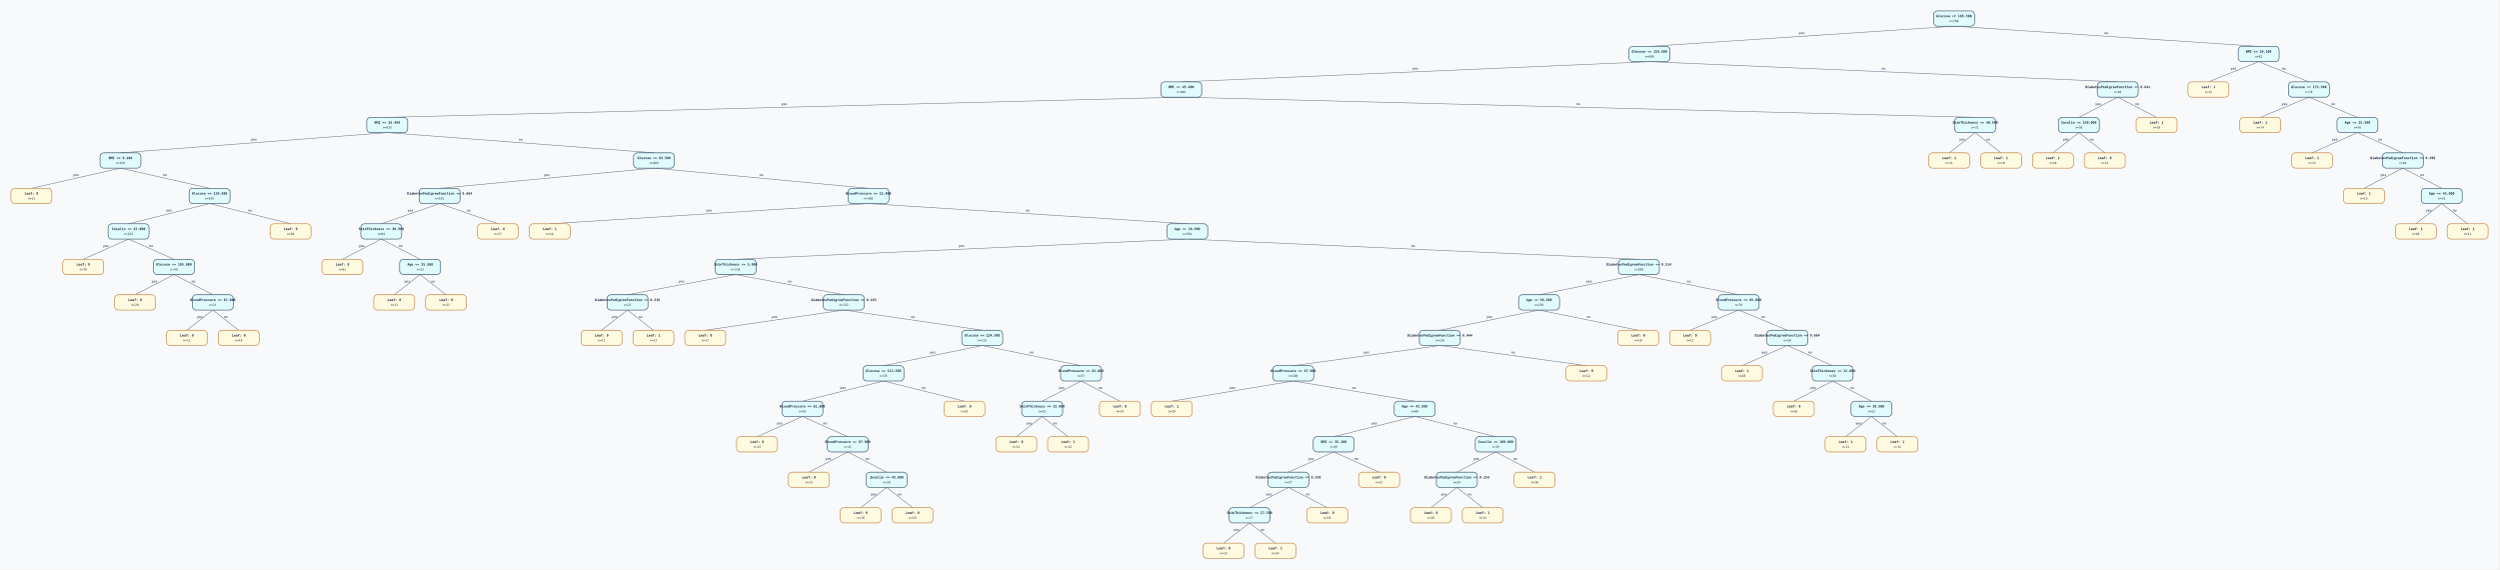
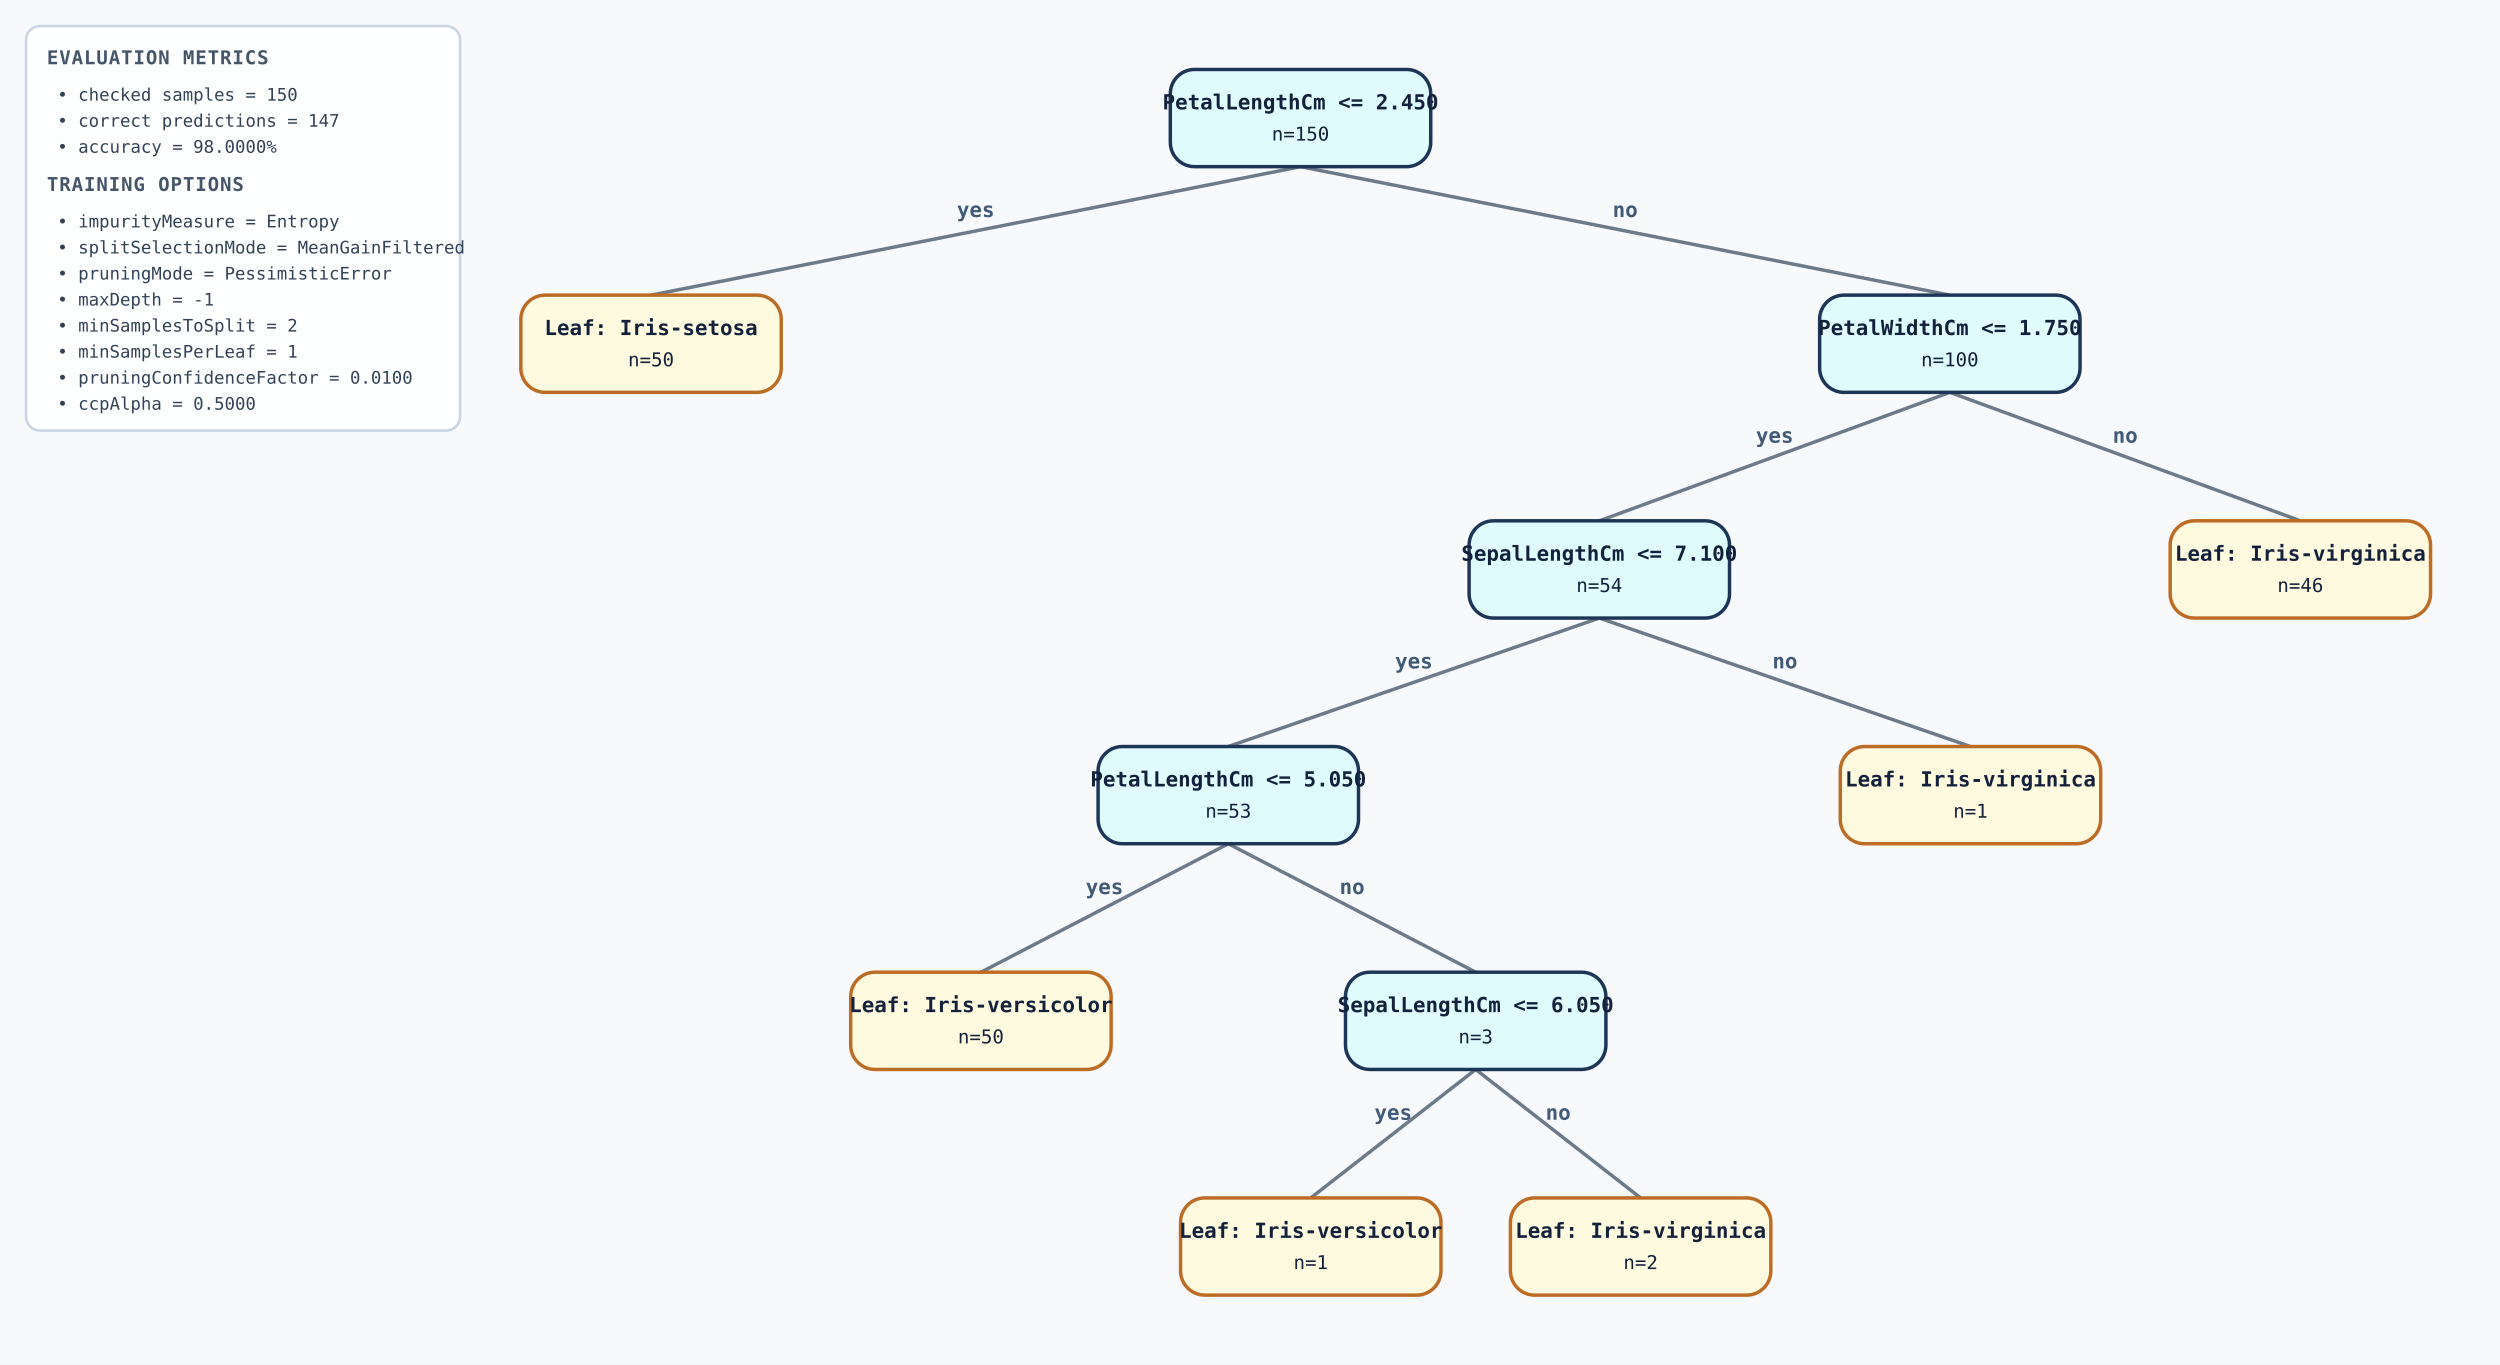
- <svg xmlns="http://www.w3.org/2000/svg" width="9160" height="2086" viewBox="0 0 9160 2086">
+ <svg xmlns="http://www.w3.org/2000/svg" width="1440" height="786" viewBox="0 0 1440 786">
  <style>
text { font-family: 'DejaVu Sans Mono', monospace; fill: #14213d; }
.edge { stroke: #6c7a89; stroke-width: 2; fill: none; }
.edge-label { font-size: 12px; font-weight: 700; fill: #415a77; }
.decision { fill: #e0fbfc; stroke: #1d3557; stroke-width: 2; }
.leaf { fill: #fefae0; stroke: #bc6c25; stroke-width: 2; }
.node-title { font-size: 12px; font-weight: 700; }
.node-meta { font-size: 11px; }
+ .card-bg { fill: #ffffff; fill-opacity: 0.92; stroke: #cbd5e1; stroke-width: 1.5; }
+ .card-header { font-size: 11px; font-weight: 800; fill: #475569; letter-spacing: 0.5px; }
+ .card-item { font-size: 10px; fill: #334155; }
</style>
-   <rect x="0" y="0" width="9160" height="2086" fill="#f8f9fa" />
-   <line class="edge" x1="7162.6" y1="96.0" x2="6046.1" y2="170.0" />
-   <text class="edge-label" x="6604.3" y="125.0" text-anchor="middle">yes</text>
-   <line class="edge" x1="6046.1" y1="226.0" x2="4329.7" y2="300.0" />
-   <text class="edge-label" x="5187.9" y="255.0" text-anchor="middle">yes</text>
-   <line class="edge" x1="4329.7" y1="356.0" x2="1419.4" y2="430.0" />
-   <text class="edge-label" x="2874.6" y="385.0" text-anchor="middle">yes</text>
-   <line class="edge" x1="1419.4" y1="486.0" x2="441.6" y2="560.0" />
-   <text class="edge-label" x="930.5" y="515.0" text-anchor="middle">yes</text>
-   <line class="edge" x1="441.6" y1="616.0" x2="115.0" y2="690.0" />
-   <text class="edge-label" x="278.3" y="645.0" text-anchor="middle">yes</text>
-   <line class="edge" x1="441.6" y1="616.0" x2="768.1" y2="690.0" />
-   <text class="edge-label" x="604.8" y="645.0" text-anchor="middle">no</text>
-   <line class="edge" x1="768.1" y1="746.0" x2="471.2" y2="820.0" />
-   <text class="edge-label" x="619.7" y="775.0" text-anchor="middle">yes</text>
-   <line class="edge" x1="471.2" y1="876.0" x2="305.0" y2="950.0" />
-   <text class="edge-label" x="388.1" y="905.0" text-anchor="middle">yes</text>
-   <line class="edge" x1="471.2" y1="876.0" x2="637.5" y2="950.0" />
-   <text class="edge-label" x="554.4" y="905.0" text-anchor="middle">no</text>
-   <line class="edge" x1="637.5" y1="1006.0" x2="495.0" y2="1080.0" />
-   <text class="edge-label" x="566.2" y="1035.0" text-anchor="middle">yes</text>
-   <line class="edge" x1="637.5" y1="1006.0" x2="780.0" y2="1080.0" />
-   <text class="edge-label" x="708.8" y="1035.0" text-anchor="middle">no</text>
-   <line class="edge" x1="780.0" y1="1136.0" x2="685.0" y2="1210.0" />
-   <text class="edge-label" x="732.5" y="1165.0" text-anchor="middle">yes</text>
-   <line class="edge" x1="780.0" y1="1136.0" x2="875.0" y2="1210.0" />
-   <text class="edge-label" x="827.5" y="1165.0" text-anchor="middle">no</text>
-   <line class="edge" x1="768.1" y1="746.0" x2="1065.0" y2="820.0" />
-   <text class="edge-label" x="916.6" y="775.0" text-anchor="middle">no</text>
-   <line class="edge" x1="1419.4" y1="486.0" x2="2397.3" y2="560.0" />
-   <text class="edge-label" x="1908.4" y="515.0" text-anchor="middle">no</text>
-   <line class="edge" x1="2397.3" y1="616.0" x2="1611.2" y2="690.0" />
-   <text class="edge-label" x="2004.3" y="645.0" text-anchor="middle">yes</text>
-   <line class="edge" x1="1611.2" y1="746.0" x2="1397.5" y2="820.0" />
-   <text class="edge-label" x="1504.4" y="775.0" text-anchor="middle">yes</text>
-   <line class="edge" x1="1397.5" y1="876.0" x2="1255.0" y2="950.0" />
-   <text class="edge-label" x="1326.2" y="905.0" text-anchor="middle">yes</text>
-   <line class="edge" x1="1397.5" y1="876.0" x2="1540.0" y2="950.0" />
-   <text class="edge-label" x="1468.8" y="905.0" text-anchor="middle">no</text>
-   <line class="edge" x1="1540.0" y1="1006.0" x2="1445.0" y2="1080.0" />
-   <text class="edge-label" x="1492.5" y="1035.0" text-anchor="middle">yes</text>
-   <line class="edge" x1="1540.0" y1="1006.0" x2="1635.0" y2="1080.0" />
-   <text class="edge-label" x="1587.5" y="1035.0" text-anchor="middle">no</text>
-   <line class="edge" x1="1611.2" y1="746.0" x2="1825.0" y2="820.0" />
-   <text class="edge-label" x="1718.1" y="775.0" text-anchor="middle">no</text>
-   <line class="edge" x1="2397.3" y1="616.0" x2="3183.4" y2="690.0" />
-   <text class="edge-label" x="2790.4" y="645.0" text-anchor="middle">no</text>
-   <line class="edge" x1="3183.4" y1="746.0" x2="2015.0" y2="820.0" />
-   <text class="edge-label" x="2599.2" y="775.0" text-anchor="middle">yes</text>
-   <line class="edge" x1="3183.4" y1="746.0" x2="4351.8" y2="820.0" />
-   <text class="edge-label" x="3767.6" y="775.0" text-anchor="middle">no</text>
-   <line class="edge" x1="4351.8" y1="876.0" x2="2696.3" y2="950.0" />
-   <text class="edge-label" x="3524.1" y="905.0" text-anchor="middle">yes</text>
-   <line class="edge" x1="2696.3" y1="1006.0" x2="2300.0" y2="1080.0" />
-   <text class="edge-label" x="2498.2" y="1035.0" text-anchor="middle">yes</text>
-   <line class="edge" x1="2300.0" y1="1136.0" x2="2205.0" y2="1210.0" />
-   <text class="edge-label" x="2252.5" y="1165.0" text-anchor="middle">yes</text>
-   <line class="edge" x1="2300.0" y1="1136.0" x2="2395.0" y2="1210.0" />
-   <text class="edge-label" x="2347.5" y="1165.0" text-anchor="middle">no</text>
-   <line class="edge" x1="2696.3" y1="1006.0" x2="3092.7" y2="1080.0" />
-   <text class="edge-label" x="2894.5" y="1035.0" text-anchor="middle">no</text>
-   <line class="edge" x1="3092.7" y1="1136.0" x2="2585.0" y2="1210.0" />
-   <text class="edge-label" x="2838.8" y="1165.0" text-anchor="middle">yes</text>
-   <line class="edge" x1="3092.7" y1="1136.0" x2="3600.3" y2="1210.0" />
-   <text class="edge-label" x="3346.5" y="1165.0" text-anchor="middle">no</text>
-   <line class="edge" x1="3600.3" y1="1266.0" x2="3238.1" y2="1340.0" />
-   <text class="edge-label" x="3419.2" y="1295.0" text-anchor="middle">yes</text>
-   <line class="edge" x1="3238.1" y1="1396.0" x2="2941.2" y2="1470.0" />
-   <text class="edge-label" x="3089.7" y="1425.0" text-anchor="middle">yes</text>
-   <line class="edge" x1="2941.2" y1="1526.0" x2="2775.0" y2="1600.0" />
-   <text class="edge-label" x="2858.1" y="1555.0" text-anchor="middle">yes</text>
-   <line class="edge" x1="2941.2" y1="1526.0" x2="3107.5" y2="1600.0" />
-   <text class="edge-label" x="3024.4" y="1555.0" text-anchor="middle">no</text>
-   <line class="edge" x1="3107.5" y1="1656.0" x2="2965.0" y2="1730.0" />
-   <text class="edge-label" x="3036.2" y="1685.0" text-anchor="middle">yes</text>
-   <line class="edge" x1="3107.5" y1="1656.0" x2="3250.0" y2="1730.0" />
-   <text class="edge-label" x="3178.8" y="1685.0" text-anchor="middle">no</text>
-   <line class="edge" x1="3250.0" y1="1786.0" x2="3155.0" y2="1860.0" />
-   <text class="edge-label" x="3202.5" y="1815.0" text-anchor="middle">yes</text>
-   <line class="edge" x1="3250.0" y1="1786.0" x2="3345.0" y2="1860.0" />
-   <text class="edge-label" x="3297.5" y="1815.0" text-anchor="middle">no</text>
-   <line class="edge" x1="3238.1" y1="1396.0" x2="3535.0" y2="1470.0" />
-   <text class="edge-label" x="3386.6" y="1425.0" text-anchor="middle">no</text>
-   <line class="edge" x1="3600.3" y1="1266.0" x2="3962.5" y2="1340.0" />
-   <text class="edge-label" x="3781.4" y="1295.0" text-anchor="middle">no</text>
-   <line class="edge" x1="3962.5" y1="1396.0" x2="3820.0" y2="1470.0" />
-   <text class="edge-label" x="3891.2" y="1425.0" text-anchor="middle">yes</text>
-   <line class="edge" x1="3820.0" y1="1526.0" x2="3725.0" y2="1600.0" />
-   <text class="edge-label" x="3772.5" y="1555.0" text-anchor="middle">yes</text>
-   <line class="edge" x1="3820.0" y1="1526.0" x2="3915.0" y2="1600.0" />
-   <text class="edge-label" x="3867.5" y="1555.0" text-anchor="middle">no</text>
-   <line class="edge" x1="3962.5" y1="1396.0" x2="4105.0" y2="1470.0" />
-   <text class="edge-label" x="4033.8" y="1425.0" text-anchor="middle">no</text>
-   <line class="edge" x1="4351.8" y1="876.0" x2="6007.2" y2="950.0" />
-   <text class="edge-label" x="5179.5" y="905.0" text-anchor="middle">no</text>
-   <line class="edge" x1="6007.2" y1="1006.0" x2="5641.3" y2="1080.0" />
-   <text class="edge-label" x="5824.3" y="1035.0" text-anchor="middle">yes</text>
-   <line class="edge" x1="5641.3" y1="1136.0" x2="5277.7" y2="1210.0" />
-   <text class="edge-label" x="5459.5" y="1165.0" text-anchor="middle">yes</text>
-   <line class="edge" x1="5277.7" y1="1266.0" x2="4740.3" y2="1340.0" />
-   <text class="edge-label" x="5009.0" y="1295.0" text-anchor="middle">yes</text>
-   <line class="edge" x1="4740.3" y1="1396.0" x2="4295.0" y2="1470.0" />
-   <text class="edge-label" x="4517.7" y="1425.0" text-anchor="middle">yes</text>
-   <line class="edge" x1="4740.3" y1="1396.0" x2="5185.6" y2="1470.0" />
-   <text class="edge-label" x="4963.0" y="1425.0" text-anchor="middle">no</text>
-   <line class="edge" x1="5185.6" y1="1526.0" x2="4888.8" y2="1600.0" />
-   <text class="edge-label" x="5037.2" y="1555.0" text-anchor="middle">yes</text>
-   <line class="edge" x1="4888.8" y1="1656.0" x2="4722.5" y2="1730.0" />
-   <text class="edge-label" x="4805.6" y="1685.0" text-anchor="middle">yes</text>
-   <line class="edge" x1="4722.5" y1="1786.0" x2="4580.0" y2="1860.0" />
-   <text class="edge-label" x="4651.2" y="1815.0" text-anchor="middle">yes</text>
-   <line class="edge" x1="4580.0" y1="1916.0" x2="4485.0" y2="1990.0" />
-   <text class="edge-label" x="4532.5" y="1945.0" text-anchor="middle">yes</text>
-   <line class="edge" x1="4580.0" y1="1916.0" x2="4675.0" y2="1990.0" />
-   <text class="edge-label" x="4627.5" y="1945.0" text-anchor="middle">no</text>
-   <line class="edge" x1="4722.5" y1="1786.0" x2="4865.0" y2="1860.0" />
-   <text class="edge-label" x="4793.8" y="1815.0" text-anchor="middle">no</text>
-   <line class="edge" x1="4888.8" y1="1656.0" x2="5055.0" y2="1730.0" />
-   <text class="edge-label" x="4971.9" y="1685.0" text-anchor="middle">no</text>
-   <line class="edge" x1="5185.6" y1="1526.0" x2="5482.5" y2="1600.0" />
-   <text class="edge-label" x="5334.1" y="1555.0" text-anchor="middle">no</text>
-   <line class="edge" x1="5482.5" y1="1656.0" x2="5340.0" y2="1730.0" />
-   <text class="edge-label" x="5411.2" y="1685.0" text-anchor="middle">yes</text>
-   <line class="edge" x1="5340.0" y1="1786.0" x2="5245.0" y2="1860.0" />
-   <text class="edge-label" x="5292.5" y="1815.0" text-anchor="middle">yes</text>
-   <line class="edge" x1="5340.0" y1="1786.0" x2="5435.0" y2="1860.0" />
-   <text class="edge-label" x="5387.5" y="1815.0" text-anchor="middle">no</text>
-   <line class="edge" x1="5482.5" y1="1656.0" x2="5625.0" y2="1730.0" />
-   <text class="edge-label" x="5553.8" y="1685.0" text-anchor="middle">no</text>
-   <line class="edge" x1="5277.7" y1="1266.0" x2="5815.0" y2="1340.0" />
-   <text class="edge-label" x="5546.3" y="1295.0" text-anchor="middle">no</text>
-   <line class="edge" x1="5641.3" y1="1136.0" x2="6005.0" y2="1210.0" />
-   <text class="edge-label" x="5823.2" y="1165.0" text-anchor="middle">no</text>
-   <line class="edge" x1="6007.2" y1="1006.0" x2="6373.1" y2="1080.0" />
-   <text class="edge-label" x="6190.2" y="1035.0" text-anchor="middle">no</text>
-   <line class="edge" x1="6373.1" y1="1136.0" x2="6195.0" y2="1210.0" />
-   <text class="edge-label" x="6284.1" y="1165.0" text-anchor="middle">yes</text>
-   <line class="edge" x1="6373.1" y1="1136.0" x2="6551.2" y2="1210.0" />
-   <text class="edge-label" x="6462.2" y="1165.0" text-anchor="middle">no</text>
-   <line class="edge" x1="6551.2" y1="1266.0" x2="6385.0" y2="1340.0" />
-   <text class="edge-label" x="6468.1" y="1295.0" text-anchor="middle">yes</text>
-   <line class="edge" x1="6551.2" y1="1266.0" x2="6717.5" y2="1340.0" />
-   <text class="edge-label" x="6634.4" y="1295.0" text-anchor="middle">no</text>
-   <line class="edge" x1="6717.5" y1="1396.0" x2="6575.0" y2="1470.0" />
-   <text class="edge-label" x="6646.2" y="1425.0" text-anchor="middle">yes</text>
-   <line class="edge" x1="6717.5" y1="1396.0" x2="6860.0" y2="1470.0" />
-   <text class="edge-label" x="6788.8" y="1425.0" text-anchor="middle">no</text>
-   <line class="edge" x1="6860.0" y1="1526.0" x2="6765.0" y2="1600.0" />
-   <text class="edge-label" x="6812.5" y="1555.0" text-anchor="middle">yes</text>
-   <line class="edge" x1="6860.0" y1="1526.0" x2="6955.0" y2="1600.0" />
-   <text class="edge-label" x="6907.5" y="1555.0" text-anchor="middle">no</text>
-   <line class="edge" x1="4329.7" y1="356.0" x2="7240.0" y2="430.0" />
-   <text class="edge-label" x="5784.9" y="385.0" text-anchor="middle">no</text>
-   <line class="edge" x1="7240.0" y1="486.0" x2="7145.0" y2="560.0" />
-   <text class="edge-label" x="7192.5" y="515.0" text-anchor="middle">yes</text>
-   <line class="edge" x1="7240.0" y1="486.0" x2="7335.0" y2="560.0" />
-   <text class="edge-label" x="7287.5" y="515.0" text-anchor="middle">no</text>
-   <line class="edge" x1="6046.1" y1="226.0" x2="7762.5" y2="300.0" />
-   <text class="edge-label" x="6904.3" y="255.0" text-anchor="middle">no</text>
-   <line class="edge" x1="7762.5" y1="356.0" x2="7620.0" y2="430.0" />
-   <text class="edge-label" x="7691.2" y="385.0" text-anchor="middle">yes</text>
-   <line class="edge" x1="7620.0" y1="486.0" x2="7525.0" y2="560.0" />
-   <text class="edge-label" x="7572.5" y="515.0" text-anchor="middle">yes</text>
-   <line class="edge" x1="7620.0" y1="486.0" x2="7715.0" y2="560.0" />
-   <text class="edge-label" x="7667.5" y="515.0" text-anchor="middle">no</text>
-   <line class="edge" x1="7762.5" y1="356.0" x2="7905.0" y2="430.0" />
-   <text class="edge-label" x="7833.8" y="385.0" text-anchor="middle">no</text>
-   <line class="edge" x1="7162.6" y1="96.0" x2="8279.1" y2="170.0" />
-   <text class="edge-label" x="7720.8" y="125.0" text-anchor="middle">no</text>
-   <line class="edge" x1="8279.1" y1="226.0" x2="8095.0" y2="300.0" />
-   <text class="edge-label" x="8187.0" y="255.0" text-anchor="middle">yes</text>
-   <line class="edge" x1="8279.1" y1="226.0" x2="8463.1" y2="300.0" />
-   <text class="edge-label" x="8371.1" y="255.0" text-anchor="middle">no</text>
-   <line class="edge" x1="8463.1" y1="356.0" x2="8285.0" y2="430.0" />
-   <text class="edge-label" x="8374.1" y="385.0" text-anchor="middle">yes</text>
-   <line class="edge" x1="8463.1" y1="356.0" x2="8641.2" y2="430.0" />
-   <text class="edge-label" x="8552.2" y="385.0" text-anchor="middle">no</text>
-   <line class="edge" x1="8641.2" y1="486.0" x2="8475.0" y2="560.0" />
-   <text class="edge-label" x="8558.1" y="515.0" text-anchor="middle">yes</text>
-   <line class="edge" x1="8641.2" y1="486.0" x2="8807.5" y2="560.0" />
-   <text class="edge-label" x="8724.4" y="515.0" text-anchor="middle">no</text>
-   <line class="edge" x1="8807.5" y1="616.0" x2="8665.0" y2="690.0" />
-   <text class="edge-label" x="8736.2" y="645.0" text-anchor="middle">yes</text>
-   <line class="edge" x1="8807.5" y1="616.0" x2="8950.0" y2="690.0" />
-   <text class="edge-label" x="8878.8" y="645.0" text-anchor="middle">no</text>
-   <line class="edge" x1="8950.0" y1="746.0" x2="8855.0" y2="820.0" />
-   <text class="edge-label" x="8902.5" y="775.0" text-anchor="middle">yes</text>
-   <line class="edge" x1="8950.0" y1="746.0" x2="9045.0" y2="820.0" />
-   <text class="edge-label" x="8997.5" y="775.0" text-anchor="middle">no</text>
-   <rect class="decision" x="7087.6" y="40.0" width="150" height="56" rx="14" ry="14" />
-   <text class="node-title" x="7162.6" y="63.0" text-anchor="middle">Glucose &lt;= 165.500</text>
-   <text class="node-meta" x="7162.6" y="81.0" text-anchor="middle">n=768</text>
-   <rect class="decision" x="5971.1" y="170.0" width="150" height="56" rx="14" ry="14" />
-   <text class="node-title" x="6046.1" y="193.0" text-anchor="middle">Glucose &lt;= 154.500</text>
-   <text class="node-meta" x="6046.1" y="211.0" text-anchor="middle">n=686</text>
-   <rect class="decision" x="4254.7" y="300.0" width="150" height="56" rx="14" ry="14" />
-   <text class="node-title" x="4329.7" y="323.0" text-anchor="middle">BMI &lt;= 45.400</text>
-   <text class="node-meta" x="4329.7" y="341.0" text-anchor="middle">n=646</text>
-   <rect class="decision" x="1344.4" y="430.0" width="150" height="56" rx="14" ry="14" />
-   <text class="node-title" x="1419.4" y="453.0" text-anchor="middle">BMI &lt;= 26.450</text>
-   <text class="node-meta" x="1419.4" y="471.0" text-anchor="middle">n=625</text>
-   <rect class="decision" x="366.6" y="560.0" width="150" height="56" rx="14" ry="14" />
-   <text class="node-title" x="441.6" y="583.0" text-anchor="middle">BMI &lt;= 9.100</text>
-   <text class="node-meta" x="441.6" y="601.0" text-anchor="middle">n=156</text>
-   <rect class="leaf" x="40.0" y="690.0" width="150" height="56" rx="14" ry="14" />
-   <text class="node-title" x="115.0" y="713.0" text-anchor="middle">Leaf: 0</text>
-   <text class="node-meta" x="115.0" y="731.0" text-anchor="middle">n=11</text>
-   <rect class="decision" x="693.1" y="690.0" width="150" height="56" rx="14" ry="14" />
-   <text class="node-title" x="768.1" y="713.0" text-anchor="middle">Glucose &lt;= 129.500</text>
-   <text class="node-meta" x="768.1" y="731.0" text-anchor="middle">n=145</text>
-   <rect class="decision" x="396.2" y="820.0" width="150" height="56" rx="14" ry="14" />
-   <text class="node-title" x="471.2" y="843.0" text-anchor="middle">Insulin &lt;= 47.000</text>
-   <text class="node-meta" x="471.2" y="861.0" text-anchor="middle">n=125</text>
-   <rect class="leaf" x="230.0" y="950.0" width="150" height="56" rx="14" ry="14" />
-   <text class="node-title" x="305.0" y="973.0" text-anchor="middle">Leaf: 0</text>
-   <text class="node-meta" x="305.0" y="991.0" text-anchor="middle">n=76</text>
-   <rect class="decision" x="562.5" y="950.0" width="150" height="56" rx="14" ry="14" />
-   <text class="node-title" x="637.5" y="973.0" text-anchor="middle">Glucose &lt;= 105.000</text>
-   <text class="node-meta" x="637.5" y="991.0" text-anchor="middle">n=49</text>
-   <rect class="leaf" x="420.0" y="1080.0" width="150" height="56" rx="14" ry="14" />
-   <text class="node-title" x="495.0" y="1103.0" text-anchor="middle">Leaf: 0</text>
-   <text class="node-meta" x="495.0" y="1121.0" text-anchor="middle">n=28</text>
-   <rect class="decision" x="705.0" y="1080.0" width="150" height="56" rx="14" ry="14" />
-   <text class="node-title" x="780.0" y="1103.0" text-anchor="middle">BloodPressure &lt;= 67.000</text>
-   <text class="node-meta" x="780.0" y="1121.0" text-anchor="middle">n=21</text>
-   <rect class="leaf" x="610.0" y="1210.0" width="150" height="56" rx="14" ry="14" />
-   <text class="node-title" x="685.0" y="1233.0" text-anchor="middle">Leaf: 0</text>
-   <text class="node-meta" x="685.0" y="1251.0" text-anchor="middle">n=11</text>
-   <rect class="leaf" x="800.0" y="1210.0" width="150" height="56" rx="14" ry="14" />
-   <text class="node-title" x="875.0" y="1233.0" text-anchor="middle">Leaf: 0</text>
-   <text class="node-meta" x="875.0" y="1251.0" text-anchor="middle">n=10</text>
-   <rect class="leaf" x="990.0" y="820.0" width="150" height="56" rx="14" ry="14" />
-   <text class="node-title" x="1065.0" y="843.0" text-anchor="middle">Leaf: 0</text>
-   <text class="node-meta" x="1065.0" y="861.0" text-anchor="middle">n=20</text>
-   <rect class="decision" x="2322.3" y="560.0" width="150" height="56" rx="14" ry="14" />
-   <text class="node-title" x="2397.3" y="583.0" text-anchor="middle">Glucose &lt;= 93.500</text>
-   <text class="node-meta" x="2397.3" y="601.0" text-anchor="middle">n=469</text>
-   <rect class="decision" x="1536.2" y="690.0" width="150" height="56" rx="14" ry="14" />
-   <text class="node-title" x="1611.2" y="713.0" text-anchor="middle">DiabetesPedigreeFunction &lt;= 0.664</text>
-   <text class="node-meta" x="1611.2" y="731.0" text-anchor="middle">n=101</text>
-   <rect class="decision" x="1322.5" y="820.0" width="150" height="56" rx="14" ry="14" />
-   <text class="node-title" x="1397.5" y="843.0" text-anchor="middle">SkinThickness &lt;= 30.500</text>
-   <text class="node-meta" x="1397.5" y="861.0" text-anchor="middle">n=84</text>
-   <rect class="leaf" x="1180.0" y="950.0" width="150" height="56" rx="14" ry="14" />
-   <text class="node-title" x="1255.0" y="973.0" text-anchor="middle">Leaf: 0</text>
-   <text class="node-meta" x="1255.0" y="991.0" text-anchor="middle">n=61</text>
-   <rect class="decision" x="1465.0" y="950.0" width="150" height="56" rx="14" ry="14" />
-   <text class="node-title" x="1540.0" y="973.0" text-anchor="middle">Age &lt;= 25.500</text>
-   <text class="node-meta" x="1540.0" y="991.0" text-anchor="middle">n=23</text>
-   <rect class="leaf" x="1370.0" y="1080.0" width="150" height="56" rx="14" ry="14" />
-   <text class="node-title" x="1445.0" y="1103.0" text-anchor="middle">Leaf: 0</text>
-   <text class="node-meta" x="1445.0" y="1121.0" text-anchor="middle">n=11</text>
-   <rect class="leaf" x="1560.0" y="1080.0" width="150" height="56" rx="14" ry="14" />
-   <text class="node-title" x="1635.0" y="1103.0" text-anchor="middle">Leaf: 0</text>
-   <text class="node-meta" x="1635.0" y="1121.0" text-anchor="middle">n=12</text>
-   <rect class="leaf" x="1750.0" y="820.0" width="150" height="56" rx="14" ry="14" />
-   <text class="node-title" x="1825.0" y="843.0" text-anchor="middle">Leaf: 0</text>
-   <text class="node-meta" x="1825.0" y="861.0" text-anchor="middle">n=17</text>
-   <rect class="decision" x="3108.4" y="690.0" width="150" height="56" rx="14" ry="14" />
-   <text class="node-title" x="3183.4" y="713.0" text-anchor="middle">BloodPressure &lt;= 15.000</text>
-   <text class="node-meta" x="3183.4" y="731.0" text-anchor="middle">n=368</text>
-   <rect class="leaf" x="1940.0" y="820.0" width="150" height="56" rx="14" ry="14" />
-   <text class="node-title" x="2015.0" y="843.0" text-anchor="middle">Leaf: 1</text>
-   <text class="node-meta" x="2015.0" y="861.0" text-anchor="middle">n=14</text>
-   <rect class="decision" x="4276.8" y="820.0" width="150" height="56" rx="14" ry="14" />
-   <text class="node-title" x="4351.8" y="843.0" text-anchor="middle">Age &lt;= 28.500</text>
-   <text class="node-meta" x="4351.8" y="861.0" text-anchor="middle">n=354</text>
-   <rect class="decision" x="2621.3" y="950.0" width="150" height="56" rx="14" ry="14" />
-   <text class="node-title" x="2696.3" y="973.0" text-anchor="middle">SkinThickness &lt;= 5.000</text>
-   <text class="node-meta" x="2696.3" y="991.0" text-anchor="middle">n=154</text>
-   <rect class="decision" x="2225.0" y="1080.0" width="150" height="56" rx="14" ry="14" />
-   <text class="node-title" x="2300.0" y="1103.0" text-anchor="middle">DiabetesPedigreeFunction &lt;= 0.319</text>
-   <text class="node-meta" x="2300.0" y="1121.0" text-anchor="middle">n=22</text>
-   <rect class="leaf" x="2130.0" y="1210.0" width="150" height="56" rx="14" ry="14" />
-   <text class="node-title" x="2205.0" y="1233.0" text-anchor="middle">Leaf: 0</text>
-   <text class="node-meta" x="2205.0" y="1251.0" text-anchor="middle">n=11</text>
-   <rect class="leaf" x="2320.0" y="1210.0" width="150" height="56" rx="14" ry="14" />
-   <text class="node-title" x="2395.0" y="1233.0" text-anchor="middle">Leaf: 1</text>
-   <text class="node-meta" x="2395.0" y="1251.0" text-anchor="middle">n=11</text>
-   <rect class="decision" x="3017.7" y="1080.0" width="150" height="56" rx="14" ry="14" />
-   <text class="node-title" x="3092.7" y="1103.0" text-anchor="middle">DiabetesPedigreeFunction &lt;= 0.193</text>
-   <text class="node-meta" x="3092.7" y="1121.0" text-anchor="middle">n=132</text>
-   <rect class="leaf" x="2510.0" y="1210.0" width="150" height="56" rx="14" ry="14" />
-   <text class="node-title" x="2585.0" y="1233.0" text-anchor="middle">Leaf: 0</text>
-   <text class="node-meta" x="2585.0" y="1251.0" text-anchor="middle">n=17</text>
-   <rect class="decision" x="3525.3" y="1210.0" width="150" height="56" rx="14" ry="14" />
-   <text class="node-title" x="3600.3" y="1233.0" text-anchor="middle">Glucose &lt;= 124.500</text>
-   <text class="node-meta" x="3600.3" y="1251.0" text-anchor="middle">n=115</text>
-   <rect class="decision" x="3163.1" y="1340.0" width="150" height="56" rx="14" ry="14" />
-   <text class="node-title" x="3238.1" y="1363.0" text-anchor="middle">Glucose &lt;= 113.500</text>
-   <text class="node-meta" x="3238.1" y="1381.0" text-anchor="middle">n=78</text>
-   <rect class="decision" x="2866.2" y="1470.0" width="150" height="56" rx="14" ry="14" />
-   <text class="node-title" x="2941.2" y="1493.0" text-anchor="middle">BloodPressure &lt;= 61.000</text>
-   <text class="node-meta" x="2941.2" y="1511.0" text-anchor="middle">n=55</text>
-   <rect class="leaf" x="2700.0" y="1600.0" width="150" height="56" rx="14" ry="14" />
-   <text class="node-title" x="2775.0" y="1623.0" text-anchor="middle">Leaf: 0</text>
-   <text class="node-meta" x="2775.0" y="1641.0" text-anchor="middle">n=14</text>
-   <rect class="decision" x="3032.5" y="1600.0" width="150" height="56" rx="14" ry="14" />
-   <text class="node-title" x="3107.5" y="1623.0" text-anchor="middle">BloodPressure &lt;= 67.000</text>
-   <text class="node-meta" x="3107.5" y="1641.0" text-anchor="middle">n=41</text>
-   <rect class="leaf" x="2890.0" y="1730.0" width="150" height="56" rx="14" ry="14" />
-   <text class="node-title" x="2965.0" y="1753.0" text-anchor="middle">Leaf: 0</text>
-   <text class="node-meta" x="2965.0" y="1771.0" text-anchor="middle">n=13</text>
-   <rect class="decision" x="3175.0" y="1730.0" width="150" height="56" rx="14" ry="14" />
-   <text class="node-title" x="3250.0" y="1753.0" text-anchor="middle">Insulin &lt;= 43.000</text>
-   <text class="node-meta" x="3250.0" y="1771.0" text-anchor="middle">n=28</text>
-   <rect class="leaf" x="3080.0" y="1860.0" width="150" height="56" rx="14" ry="14" />
-   <text class="node-title" x="3155.0" y="1883.0" text-anchor="middle">Leaf: 0</text>
-   <text class="node-meta" x="3155.0" y="1901.0" text-anchor="middle">n=10</text>
-   <rect class="leaf" x="3270.0" y="1860.0" width="150" height="56" rx="14" ry="14" />
-   <text class="node-title" x="3345.0" y="1883.0" text-anchor="middle">Leaf: 0</text>
-   <text class="node-meta" x="3345.0" y="1901.0" text-anchor="middle">n=18</text>
-   <rect class="leaf" x="3460.0" y="1470.0" width="150" height="56" rx="14" ry="14" />
-   <text class="node-title" x="3535.0" y="1493.0" text-anchor="middle">Leaf: 0</text>
-   <text class="node-meta" x="3535.0" y="1511.0" text-anchor="middle">n=23</text>
-   <rect class="decision" x="3887.5" y="1340.0" width="150" height="56" rx="14" ry="14" />
-   <text class="node-title" x="3962.5" y="1363.0" text-anchor="middle">BloodPressure &lt;= 81.000</text>
-   <text class="node-meta" x="3962.5" y="1381.0" text-anchor="middle">n=37</text>
-   <rect class="decision" x="3745.0" y="1470.0" width="150" height="56" rx="14" ry="14" />
-   <text class="node-title" x="3820.0" y="1493.0" text-anchor="middle">SkinThickness &lt;= 32.000</text>
-   <text class="node-meta" x="3820.0" y="1511.0" text-anchor="middle">n=23</text>
-   <rect class="leaf" x="3650.0" y="1600.0" width="150" height="56" rx="14" ry="14" />
-   <text class="node-title" x="3725.0" y="1623.0" text-anchor="middle">Leaf: 0</text>
-   <text class="node-meta" x="3725.0" y="1641.0" text-anchor="middle">n=11</text>
-   <rect class="leaf" x="3840.0" y="1600.0" width="150" height="56" rx="14" ry="14" />
-   <text class="node-title" x="3915.0" y="1623.0" text-anchor="middle">Leaf: 1</text>
-   <text class="node-meta" x="3915.0" y="1641.0" text-anchor="middle">n=12</text>
-   <rect class="leaf" x="4030.0" y="1470.0" width="150" height="56" rx="14" ry="14" />
-   <text class="node-title" x="4105.0" y="1493.0" text-anchor="middle">Leaf: 0</text>
-   <text class="node-meta" x="4105.0" y="1511.0" text-anchor="middle">n=14</text>
-   <rect class="decision" x="5932.2" y="950.0" width="150" height="56" rx="14" ry="14" />
-   <text class="node-title" x="6007.2" y="973.0" text-anchor="middle">DiabetesPedigreeFunction &lt;= 0.514</text>
-   <text class="node-meta" x="6007.2" y="991.0" text-anchor="middle">n=200</text>
-   <rect class="decision" x="5566.3" y="1080.0" width="150" height="56" rx="14" ry="14" />
-   <text class="node-title" x="5641.3" y="1103.0" text-anchor="middle">Age &lt;= 58.500</text>
-   <text class="node-meta" x="5641.3" y="1121.0" text-anchor="middle">n=130</text>
-   <rect class="decision" x="5202.7" y="1210.0" width="150" height="56" rx="14" ry="14" />
-   <text class="node-title" x="5277.7" y="1233.0" text-anchor="middle">DiabetesPedigreeFunction &lt;= 0.444</text>
-   <text class="node-meta" x="5277.7" y="1251.0" text-anchor="middle">n=120</text>
-   <rect class="decision" x="4665.3" y="1340.0" width="150" height="56" rx="14" ry="14" />
-   <text class="node-title" x="4740.3" y="1363.0" text-anchor="middle">BloodPressure &lt;= 67.000</text>
-   <text class="node-meta" x="4740.3" y="1381.0" text-anchor="middle">n=108</text>
-   <rect class="leaf" x="4220.0" y="1470.0" width="150" height="56" rx="14" ry="14" />
-   <text class="node-title" x="4295.0" y="1493.0" text-anchor="middle">Leaf: 1</text>
-   <text class="node-meta" x="4295.0" y="1511.0" text-anchor="middle">n=20</text>
-   <rect class="decision" x="5110.6" y="1470.0" width="150" height="56" rx="14" ry="14" />
-   <text class="node-title" x="5185.6" y="1493.0" text-anchor="middle">Age &lt;= 41.500</text>
-   <text class="node-meta" x="5185.6" y="1511.0" text-anchor="middle">n=88</text>
-   <rect class="decision" x="4813.8" y="1600.0" width="150" height="56" rx="14" ry="14" />
-   <text class="node-title" x="4888.8" y="1623.0" text-anchor="middle">BMI &lt;= 35.100</text>
-   <text class="node-meta" x="4888.8" y="1641.0" text-anchor="middle">n=49</text>
-   <rect class="decision" x="4647.5" y="1730.0" width="150" height="56" rx="14" ry="14" />
-   <text class="node-title" x="4722.5" y="1753.0" text-anchor="middle">DiabetesPedigreeFunction &lt;= 0.338</text>
-   <text class="node-meta" x="4722.5" y="1771.0" text-anchor="middle">n=37</text>
-   <rect class="decision" x="4505.0" y="1860.0" width="150" height="56" rx="14" ry="14" />
-   <text class="node-title" x="4580.0" y="1883.0" text-anchor="middle">SkinThickness &lt;= 17.500</text>
-   <text class="node-meta" x="4580.0" y="1901.0" text-anchor="middle">n=27</text>
-   <rect class="leaf" x="4410.0" y="1990.0" width="150" height="56" rx="14" ry="14" />
-   <text class="node-title" x="4485.0" y="2013.0" text-anchor="middle">Leaf: 0</text>
-   <text class="node-meta" x="4485.0" y="2031.0" text-anchor="middle">n=13</text>
-   <rect class="leaf" x="4600.0" y="1990.0" width="150" height="56" rx="14" ry="14" />
-   <text class="node-title" x="4675.0" y="2013.0" text-anchor="middle">Leaf: 1</text>
-   <text class="node-meta" x="4675.0" y="2031.0" text-anchor="middle">n=14</text>
-   <rect class="leaf" x="4790.0" y="1860.0" width="150" height="56" rx="14" ry="14" />
-   <text class="node-title" x="4865.0" y="1883.0" text-anchor="middle">Leaf: 0</text>
-   <text class="node-meta" x="4865.0" y="1901.0" text-anchor="middle">n=10</text>
-   <rect class="leaf" x="4980.0" y="1730.0" width="150" height="56" rx="14" ry="14" />
-   <text class="node-title" x="5055.0" y="1753.0" text-anchor="middle">Leaf: 0</text>
-   <text class="node-meta" x="5055.0" y="1771.0" text-anchor="middle">n=12</text>
-   <rect class="decision" x="5407.5" y="1600.0" width="150" height="56" rx="14" ry="14" />
-   <text class="node-title" x="5482.5" y="1623.0" text-anchor="middle">Insulin &lt;= 109.000</text>
-   <text class="node-meta" x="5482.5" y="1641.0" text-anchor="middle">n=39</text>
-   <rect class="decision" x="5265.0" y="1730.0" width="150" height="56" rx="14" ry="14" />
-   <text class="node-title" x="5340.0" y="1753.0" text-anchor="middle">DiabetesPedigreeFunction &lt;= 0.254</text>
-   <text class="node-meta" x="5340.0" y="1771.0" text-anchor="middle">n=29</text>
-   <rect class="leaf" x="5170.0" y="1860.0" width="150" height="56" rx="14" ry="14" />
-   <text class="node-title" x="5245.0" y="1883.0" text-anchor="middle">Leaf: 0</text>
-   <text class="node-meta" x="5245.0" y="1901.0" text-anchor="middle">n=16</text>
-   <rect class="leaf" x="5360.0" y="1860.0" width="150" height="56" rx="14" ry="14" />
-   <text class="node-title" x="5435.0" y="1883.0" text-anchor="middle">Leaf: 1</text>
-   <text class="node-meta" x="5435.0" y="1901.0" text-anchor="middle">n=13</text>
-   <rect class="leaf" x="5550.0" y="1730.0" width="150" height="56" rx="14" ry="14" />
-   <text class="node-title" x="5625.0" y="1753.0" text-anchor="middle">Leaf: 1</text>
-   <text class="node-meta" x="5625.0" y="1771.0" text-anchor="middle">n=10</text>
-   <rect class="leaf" x="5740.0" y="1340.0" width="150" height="56" rx="14" ry="14" />
-   <text class="node-title" x="5815.0" y="1363.0" text-anchor="middle">Leaf: 0</text>
-   <text class="node-meta" x="5815.0" y="1381.0" text-anchor="middle">n=12</text>
-   <rect class="leaf" x="5930.0" y="1210.0" width="150" height="56" rx="14" ry="14" />
-   <text class="node-title" x="6005.0" y="1233.0" text-anchor="middle">Leaf: 0</text>
-   <text class="node-meta" x="6005.0" y="1251.0" text-anchor="middle">n=10</text>
-   <rect class="decision" x="6298.1" y="1080.0" width="150" height="56" rx="14" ry="14" />
-   <text class="node-title" x="6373.1" y="1103.0" text-anchor="middle">BloodPressure &lt;= 65.000</text>
-   <text class="node-meta" x="6373.1" y="1121.0" text-anchor="middle">n=70</text>
-   <rect class="leaf" x="6120.0" y="1210.0" width="150" height="56" rx="14" ry="14" />
-   <text class="node-title" x="6195.0" y="1233.0" text-anchor="middle">Leaf: 0</text>
-   <text class="node-meta" x="6195.0" y="1251.0" text-anchor="middle">n=12</text>
-   <rect class="decision" x="6476.2" y="1210.0" width="150" height="56" rx="14" ry="14" />
-   <text class="node-title" x="6551.2" y="1233.0" text-anchor="middle">DiabetesPedigreeFunction &lt;= 0.694</text>
-   <text class="node-meta" x="6551.2" y="1251.0" text-anchor="middle">n=58</text>
-   <rect class="leaf" x="6310.0" y="1340.0" width="150" height="56" rx="14" ry="14" />
-   <text class="node-title" x="6385.0" y="1363.0" text-anchor="middle">Leaf: 1</text>
-   <text class="node-meta" x="6385.0" y="1381.0" text-anchor="middle">n=20</text>
-   <rect class="decision" x="6642.5" y="1340.0" width="150" height="56" rx="14" ry="14" />
-   <text class="node-title" x="6717.5" y="1363.0" text-anchor="middle">SkinThickness &lt;= 22.000</text>
-   <text class="node-meta" x="6717.5" y="1381.0" text-anchor="middle">n=38</text>
-   <rect class="leaf" x="6500.0" y="1470.0" width="150" height="56" rx="14" ry="14" />
-   <text class="node-title" x="6575.0" y="1493.0" text-anchor="middle">Leaf: 0</text>
-   <text class="node-meta" x="6575.0" y="1511.0" text-anchor="middle">n=16</text>
-   <rect class="decision" x="6785.0" y="1470.0" width="150" height="56" rx="14" ry="14" />
-   <text class="node-title" x="6860.0" y="1493.0" text-anchor="middle">Age &lt;= 38.500</text>
-   <text class="node-meta" x="6860.0" y="1511.0" text-anchor="middle">n=22</text>
-   <rect class="leaf" x="6690.0" y="1600.0" width="150" height="56" rx="14" ry="14" />
-   <text class="node-title" x="6765.0" y="1623.0" text-anchor="middle">Leaf: 1</text>
-   <text class="node-meta" x="6765.0" y="1641.0" text-anchor="middle">n=11</text>
-   <rect class="leaf" x="6880.0" y="1600.0" width="150" height="56" rx="14" ry="14" />
-   <text class="node-title" x="6955.0" y="1623.0" text-anchor="middle">Leaf: 1</text>
-   <text class="node-meta" x="6955.0" y="1641.0" text-anchor="middle">n=11</text>
-   <rect class="decision" x="7165.0" y="430.0" width="150" height="56" rx="14" ry="14" />
-   <text class="node-title" x="7240.0" y="453.0" text-anchor="middle">SkinThickness &lt;= 40.500</text>
-   <text class="node-meta" x="7240.0" y="471.0" text-anchor="middle">n=21</text>
-   <rect class="leaf" x="7070.0" y="560.0" width="150" height="56" rx="14" ry="14" />
-   <text class="node-title" x="7145.0" y="583.0" text-anchor="middle">Leaf: 1</text>
-   <text class="node-meta" x="7145.0" y="601.0" text-anchor="middle">n=11</text>
-   <rect class="leaf" x="7260.0" y="560.0" width="150" height="56" rx="14" ry="14" />
-   <text class="node-title" x="7335.0" y="583.0" text-anchor="middle">Leaf: 1</text>
-   <text class="node-meta" x="7335.0" y="601.0" text-anchor="middle">n=10</text>
-   <rect class="decision" x="7687.5" y="300.0" width="150" height="56" rx="14" ry="14" />
-   <text class="node-title" x="7762.5" y="323.0" text-anchor="middle">DiabetesPedigreeFunction &lt;= 0.641</text>
-   <text class="node-meta" x="7762.5" y="341.0" text-anchor="middle">n=40</text>
-   <rect class="decision" x="7545.0" y="430.0" width="150" height="56" rx="14" ry="14" />
-   <text class="node-title" x="7620.0" y="453.0" text-anchor="middle">Insulin &lt;= 150.000</text>
-   <text class="node-meta" x="7620.0" y="471.0" text-anchor="middle">n=30</text>
-   <rect class="leaf" x="7450.0" y="560.0" width="150" height="56" rx="14" ry="14" />
-   <text class="node-title" x="7525.0" y="583.0" text-anchor="middle">Leaf: 1</text>
-   <text class="node-meta" x="7525.0" y="601.0" text-anchor="middle">n=18</text>
-   <rect class="leaf" x="7640.0" y="560.0" width="150" height="56" rx="14" ry="14" />
-   <text class="node-title" x="7715.0" y="583.0" text-anchor="middle">Leaf: 0</text>
-   <text class="node-meta" x="7715.0" y="601.0" text-anchor="middle">n=12</text>
-   <rect class="leaf" x="7830.0" y="430.0" width="150" height="56" rx="14" ry="14" />
-   <text class="node-title" x="7905.0" y="453.0" text-anchor="middle">Leaf: 1</text>
-   <text class="node-meta" x="7905.0" y="471.0" text-anchor="middle">n=10</text>
-   <rect class="decision" x="8204.1" y="170.0" width="150" height="56" rx="14" ry="14" />
-   <text class="node-title" x="8279.1" y="193.0" text-anchor="middle">BMI &lt;= 29.100</text>
-   <text class="node-meta" x="8279.1" y="211.0" text-anchor="middle">n=82</text>
-   <rect class="leaf" x="8020.0" y="300.0" width="150" height="56" rx="14" ry="14" />
-   <text class="node-title" x="8095.0" y="323.0" text-anchor="middle">Leaf: 1</text>
-   <text class="node-meta" x="8095.0" y="341.0" text-anchor="middle">n=12</text>
-   <rect class="decision" x="8388.1" y="300.0" width="150" height="56" rx="14" ry="14" />
-   <text class="node-title" x="8463.1" y="323.0" text-anchor="middle">Glucose &lt;= 172.500</text>
-   <text class="node-meta" x="8463.1" y="341.0" text-anchor="middle">n=70</text>
-   <rect class="leaf" x="8210.0" y="430.0" width="150" height="56" rx="14" ry="14" />
-   <text class="node-title" x="8285.0" y="453.0" text-anchor="middle">Leaf: 1</text>
-   <text class="node-meta" x="8285.0" y="471.0" text-anchor="middle">n=14</text>
-   <rect class="decision" x="8566.2" y="430.0" width="150" height="56" rx="14" ry="14" />
-   <text class="node-title" x="8641.2" y="453.0" text-anchor="middle">Age &lt;= 25.500</text>
-   <text class="node-meta" x="8641.2" y="471.0" text-anchor="middle">n=56</text>
-   <rect class="leaf" x="8400.0" y="560.0" width="150" height="56" rx="14" ry="14" />
-   <text class="node-title" x="8475.0" y="583.0" text-anchor="middle">Leaf: 1</text>
-   <text class="node-meta" x="8475.0" y="601.0" text-anchor="middle">n=12</text>
-   <rect class="decision" x="8732.5" y="560.0" width="150" height="56" rx="14" ry="14" />
-   <text class="node-title" x="8807.5" y="583.0" text-anchor="middle">DiabetesPedigreeFunction &lt;= 0.306</text>
-   <text class="node-meta" x="8807.5" y="601.0" text-anchor="middle">n=44</text>
-   <rect class="leaf" x="8590.0" y="690.0" width="150" height="56" rx="14" ry="14" />
-   <text class="node-title" x="8665.0" y="713.0" text-anchor="middle">Leaf: 1</text>
-   <text class="node-meta" x="8665.0" y="731.0" text-anchor="middle">n=13</text>
-   <rect class="decision" x="8875.0" y="690.0" width="150" height="56" rx="14" ry="14" />
-   <text class="node-title" x="8950.0" y="713.0" text-anchor="middle">Age &lt;= 43.000</text>
-   <text class="node-meta" x="8950.0" y="731.0" text-anchor="middle">n=31</text>
-   <rect class="leaf" x="8780.0" y="820.0" width="150" height="56" rx="14" ry="14" />
-   <text class="node-title" x="8855.0" y="843.0" text-anchor="middle">Leaf: 1</text>
-   <text class="node-meta" x="8855.0" y="861.0" text-anchor="middle">n=20</text>
-   <rect class="leaf" x="8970.0" y="820.0" width="150" height="56" rx="14" ry="14" />
-   <text class="node-title" x="9045.0" y="843.0" text-anchor="middle">Leaf: 1</text>
-   <text class="node-meta" x="9045.0" y="861.0" text-anchor="middle">n=11</text>
+   <rect x="0" y="0" width="1440" height="786" fill="#f8f9fa" />
+   <line class="edge" x1="749.1" y1="96.0" x2="375.0" y2="170.0" />
+   <text class="edge-label" x="562.0" y="125.0" text-anchor="middle">yes</text>
+   <line class="edge" x1="749.1" y1="96.0" x2="1123.1" y2="170.0" />
+   <text class="edge-label" x="936.1" y="125.0" text-anchor="middle">no</text>
+   <line class="edge" x1="1123.1" y1="226.0" x2="921.2" y2="300.0" />
+   <text class="edge-label" x="1022.2" y="255.0" text-anchor="middle">yes</text>
+   <line class="edge" x1="921.2" y1="356.0" x2="707.5" y2="430.0" />
+   <text class="edge-label" x="814.4" y="385.0" text-anchor="middle">yes</text>
+   <line class="edge" x1="707.5" y1="486.0" x2="565.0" y2="560.0" />
+   <text class="edge-label" x="636.2" y="515.0" text-anchor="middle">yes</text>
+   <line class="edge" x1="707.5" y1="486.0" x2="850.0" y2="560.0" />
+   <text class="edge-label" x="778.8" y="515.0" text-anchor="middle">no</text>
+   <line class="edge" x1="850.0" y1="616.0" x2="755.0" y2="690.0" />
+   <text class="edge-label" x="802.5" y="645.0" text-anchor="middle">yes</text>
+   <line class="edge" x1="850.0" y1="616.0" x2="945.0" y2="690.0" />
+   <text class="edge-label" x="897.5" y="645.0" text-anchor="middle">no</text>
+   <line class="edge" x1="921.2" y1="356.0" x2="1135.0" y2="430.0" />
+   <text class="edge-label" x="1028.1" y="385.0" text-anchor="middle">no</text>
+   <line class="edge" x1="1123.1" y1="226.0" x2="1325.0" y2="300.0" />
+   <text class="edge-label" x="1224.1" y="255.0" text-anchor="middle">no</text>
+   <rect class="decision" x="674.1" y="40.0" width="150" height="56" rx="14" ry="14" />
+   <text class="node-title" x="749.1" y="63.0" text-anchor="middle">PetalLengthCm &lt;= 2.450</text>
+   <text class="node-meta" x="749.1" y="81.0" text-anchor="middle">n=150</text>
+   <rect class="leaf" x="300.0" y="170.0" width="150" height="56" rx="14" ry="14" />
+   <text class="node-title" x="375.0" y="193.0" text-anchor="middle">Leaf: Iris-setosa</text>
+   <text class="node-meta" x="375.0" y="211.0" text-anchor="middle">n=50</text>
+   <rect class="decision" x="1048.1" y="170.0" width="150" height="56" rx="14" ry="14" />
+   <text class="node-title" x="1123.1" y="193.0" text-anchor="middle">PetalWidthCm &lt;= 1.750</text>
+   <text class="node-meta" x="1123.1" y="211.0" text-anchor="middle">n=100</text>
+   <rect class="decision" x="846.2" y="300.0" width="150" height="56" rx="14" ry="14" />
+   <text class="node-title" x="921.2" y="323.0" text-anchor="middle">SepalLengthCm &lt;= 7.100</text>
+   <text class="node-meta" x="921.2" y="341.0" text-anchor="middle">n=54</text>
+   <rect class="decision" x="632.5" y="430.0" width="150" height="56" rx="14" ry="14" />
+   <text class="node-title" x="707.5" y="453.0" text-anchor="middle">PetalLengthCm &lt;= 5.050</text>
+   <text class="node-meta" x="707.5" y="471.0" text-anchor="middle">n=53</text>
+   <rect class="leaf" x="490.0" y="560.0" width="150" height="56" rx="14" ry="14" />
+   <text class="node-title" x="565.0" y="583.0" text-anchor="middle">Leaf: Iris-versicolor</text>
+   <text class="node-meta" x="565.0" y="601.0" text-anchor="middle">n=50</text>
+   <rect class="decision" x="775.0" y="560.0" width="150" height="56" rx="14" ry="14" />
+   <text class="node-title" x="850.0" y="583.0" text-anchor="middle">SepalLengthCm &lt;= 6.050</text>
+   <text class="node-meta" x="850.0" y="601.0" text-anchor="middle">n=3</text>
+   <rect class="leaf" x="680.0" y="690.0" width="150" height="56" rx="14" ry="14" />
+   <text class="node-title" x="755.0" y="713.0" text-anchor="middle">Leaf: Iris-versicolor</text>
+   <text class="node-meta" x="755.0" y="731.0" text-anchor="middle">n=1</text>
+   <rect class="leaf" x="870.0" y="690.0" width="150" height="56" rx="14" ry="14" />
+   <text class="node-title" x="945.0" y="713.0" text-anchor="middle">Leaf: Iris-virginica</text>
+   <text class="node-meta" x="945.0" y="731.0" text-anchor="middle">n=2</text>
+   <rect class="leaf" x="1060.0" y="430.0" width="150" height="56" rx="14" ry="14" />
+   <text class="node-title" x="1135.0" y="453.0" text-anchor="middle">Leaf: Iris-virginica</text>
+   <text class="node-meta" x="1135.0" y="471.0" text-anchor="middle">n=1</text>
+   <rect class="leaf" x="1250.0" y="300.0" width="150" height="56" rx="14" ry="14" />
+   <text class="node-title" x="1325.0" y="323.0" text-anchor="middle">Leaf: Iris-virginica</text>
+   <text class="node-meta" x="1325.0" y="341.0" text-anchor="middle">n=46</text>
+   <g transform="translate(15, 15)">
+     <rect class="card-bg" x="0" y="0" width="250" height="233" rx="8" />
+     <text class="card-header" x="12" y="22">EVALUATION METRICS</text>
+     <text class="card-item" x="18" y="43">• checked samples = 150</text>
+     <text class="card-item" x="18" y="58">• correct predictions = 147</text>
+     <text class="card-item" x="18" y="73">• accuracy = 98.0000%</text>
+     <text class="card-header" x="12" y="95">TRAINING OPTIONS</text>
+     <text class="card-item" x="18" y="116">• impurityMeasure = Entropy</text>
+     <text class="card-item" x="18" y="131">• splitSelectionMode = MeanGainFiltered</text>
+     <text class="card-item" x="18" y="146">• pruningMode = PessimisticError</text>
+     <text class="card-item" x="18" y="161">• maxDepth = -1</text>
+     <text class="card-item" x="18" y="176">• minSamplesToSplit = 2</text>
+     <text class="card-item" x="18" y="191">• minSamplesPerLeaf = 1</text>
+     <text class="card-item" x="18" y="206">• pruningConfidenceFactor = 0.0100</text>
+     <text class="card-item" x="18" y="221">• ccpAlpha = 0.5000</text>
+   </g>
</svg>
